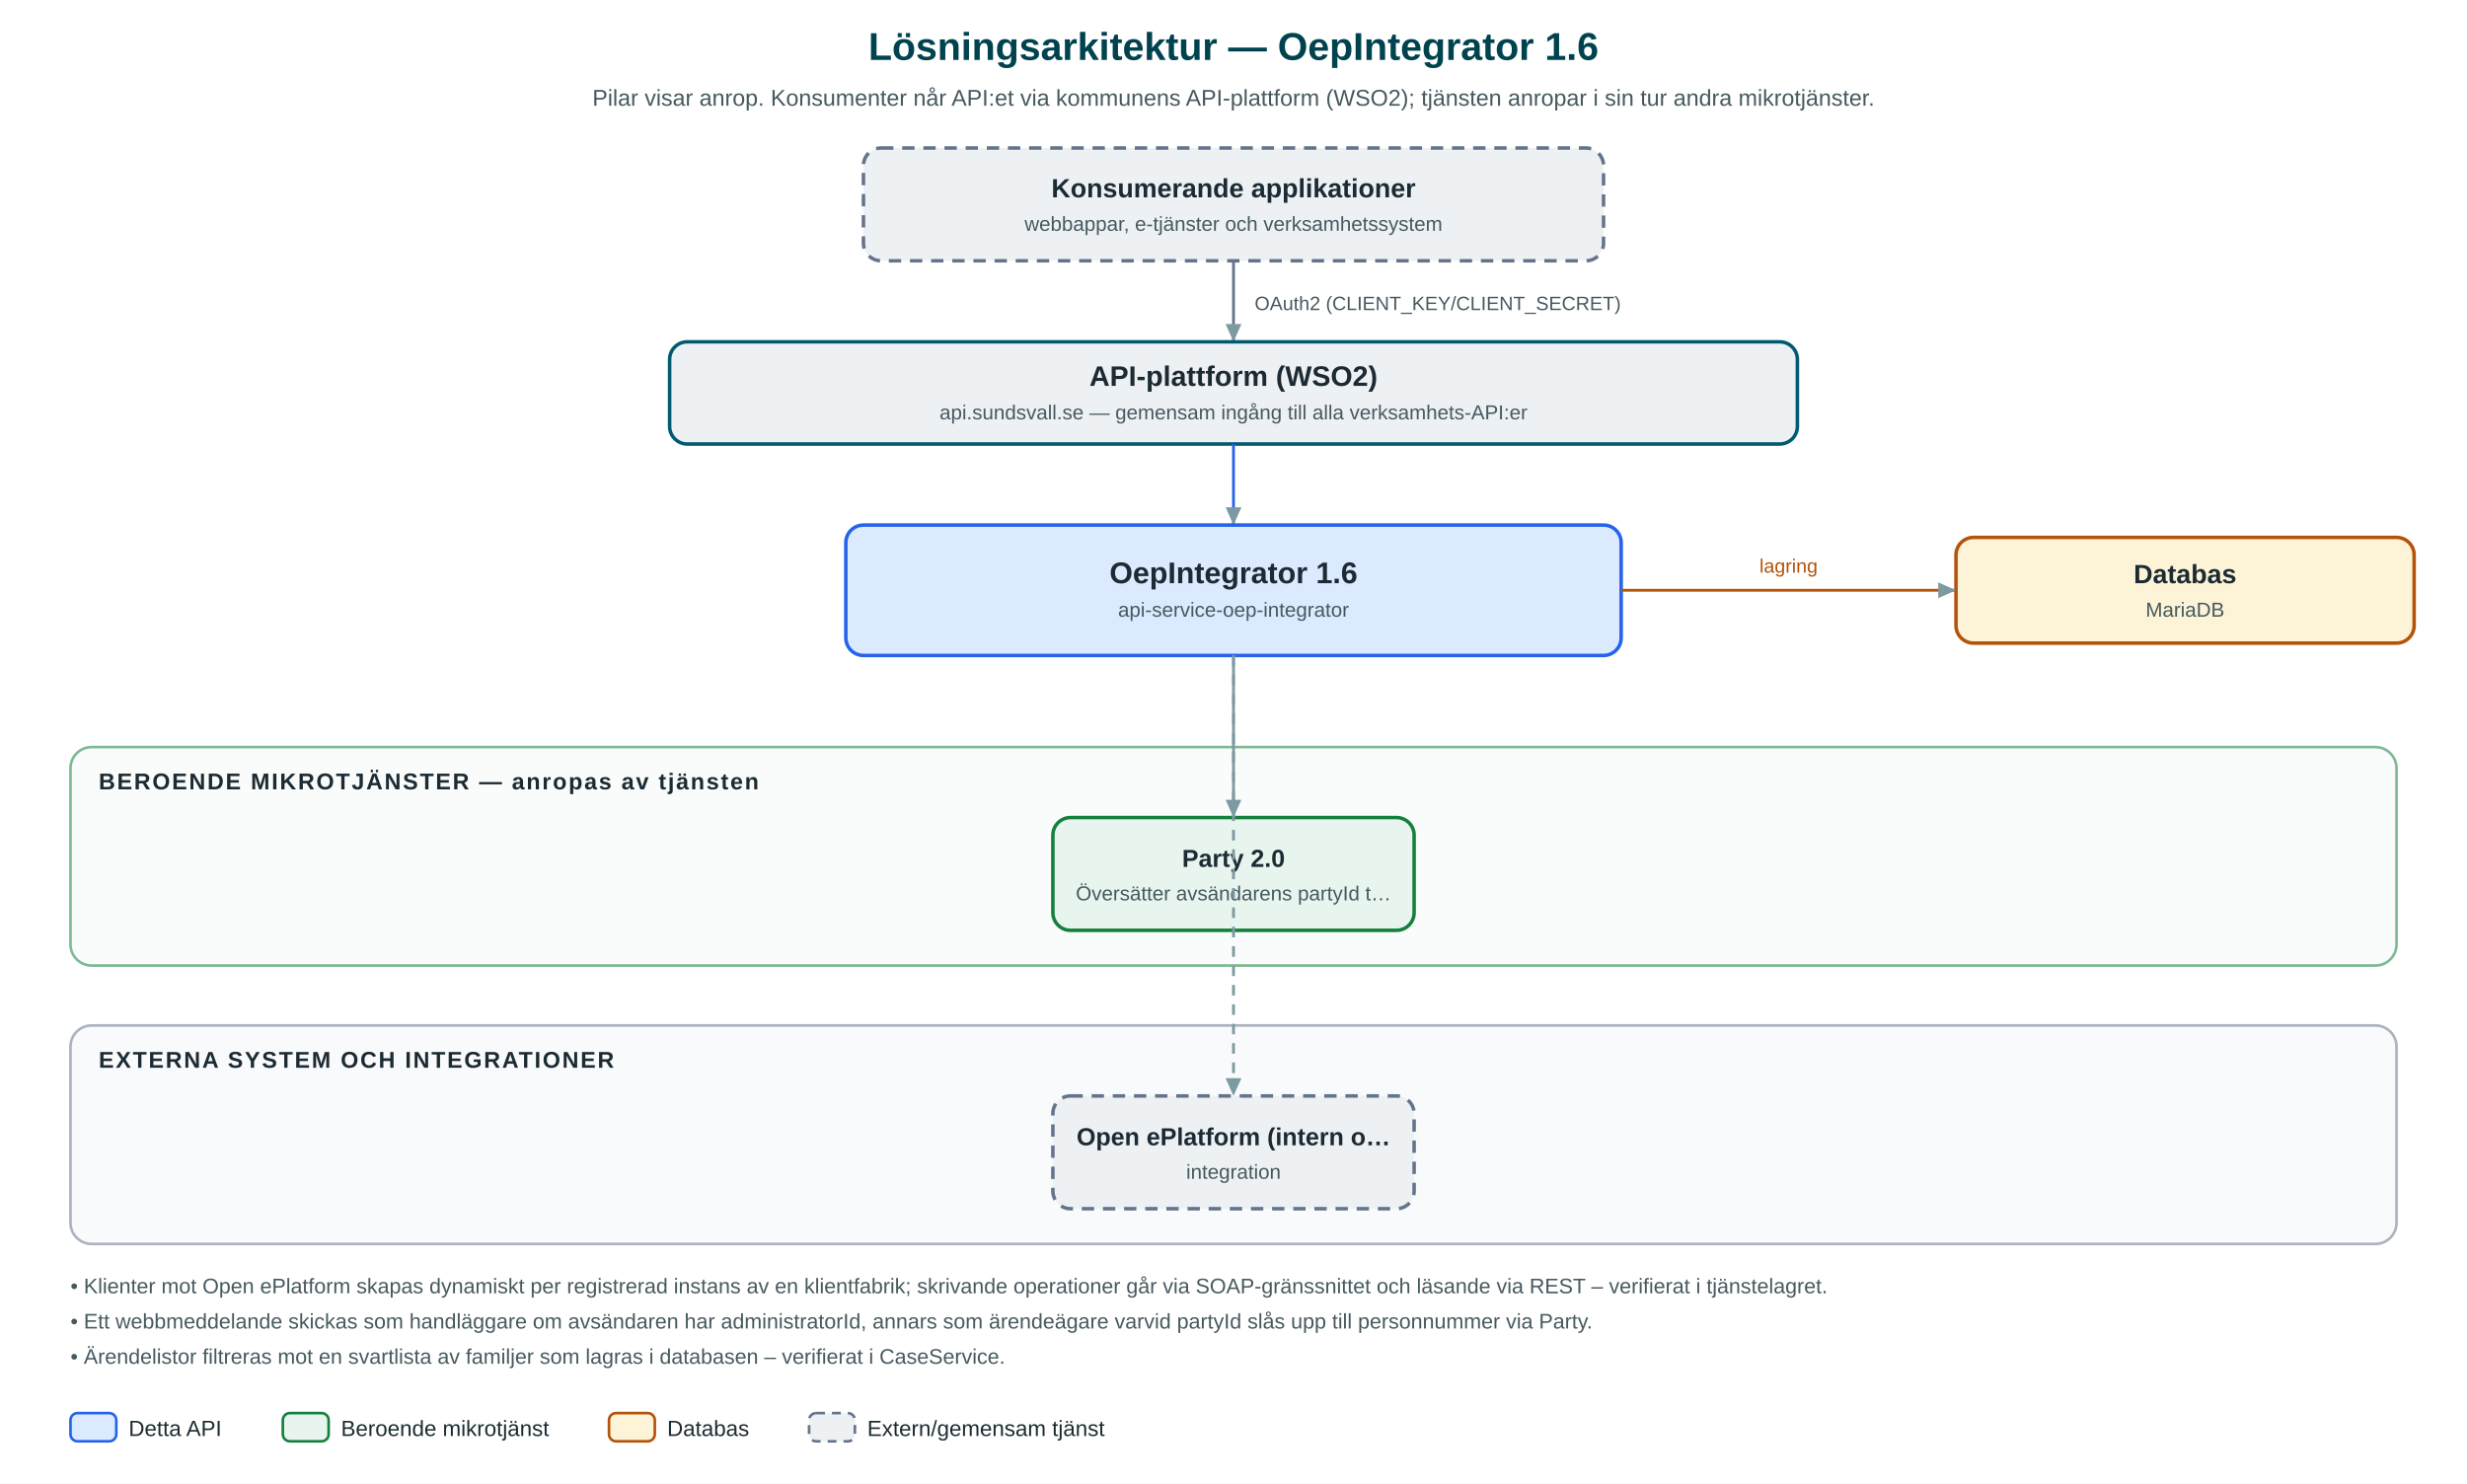
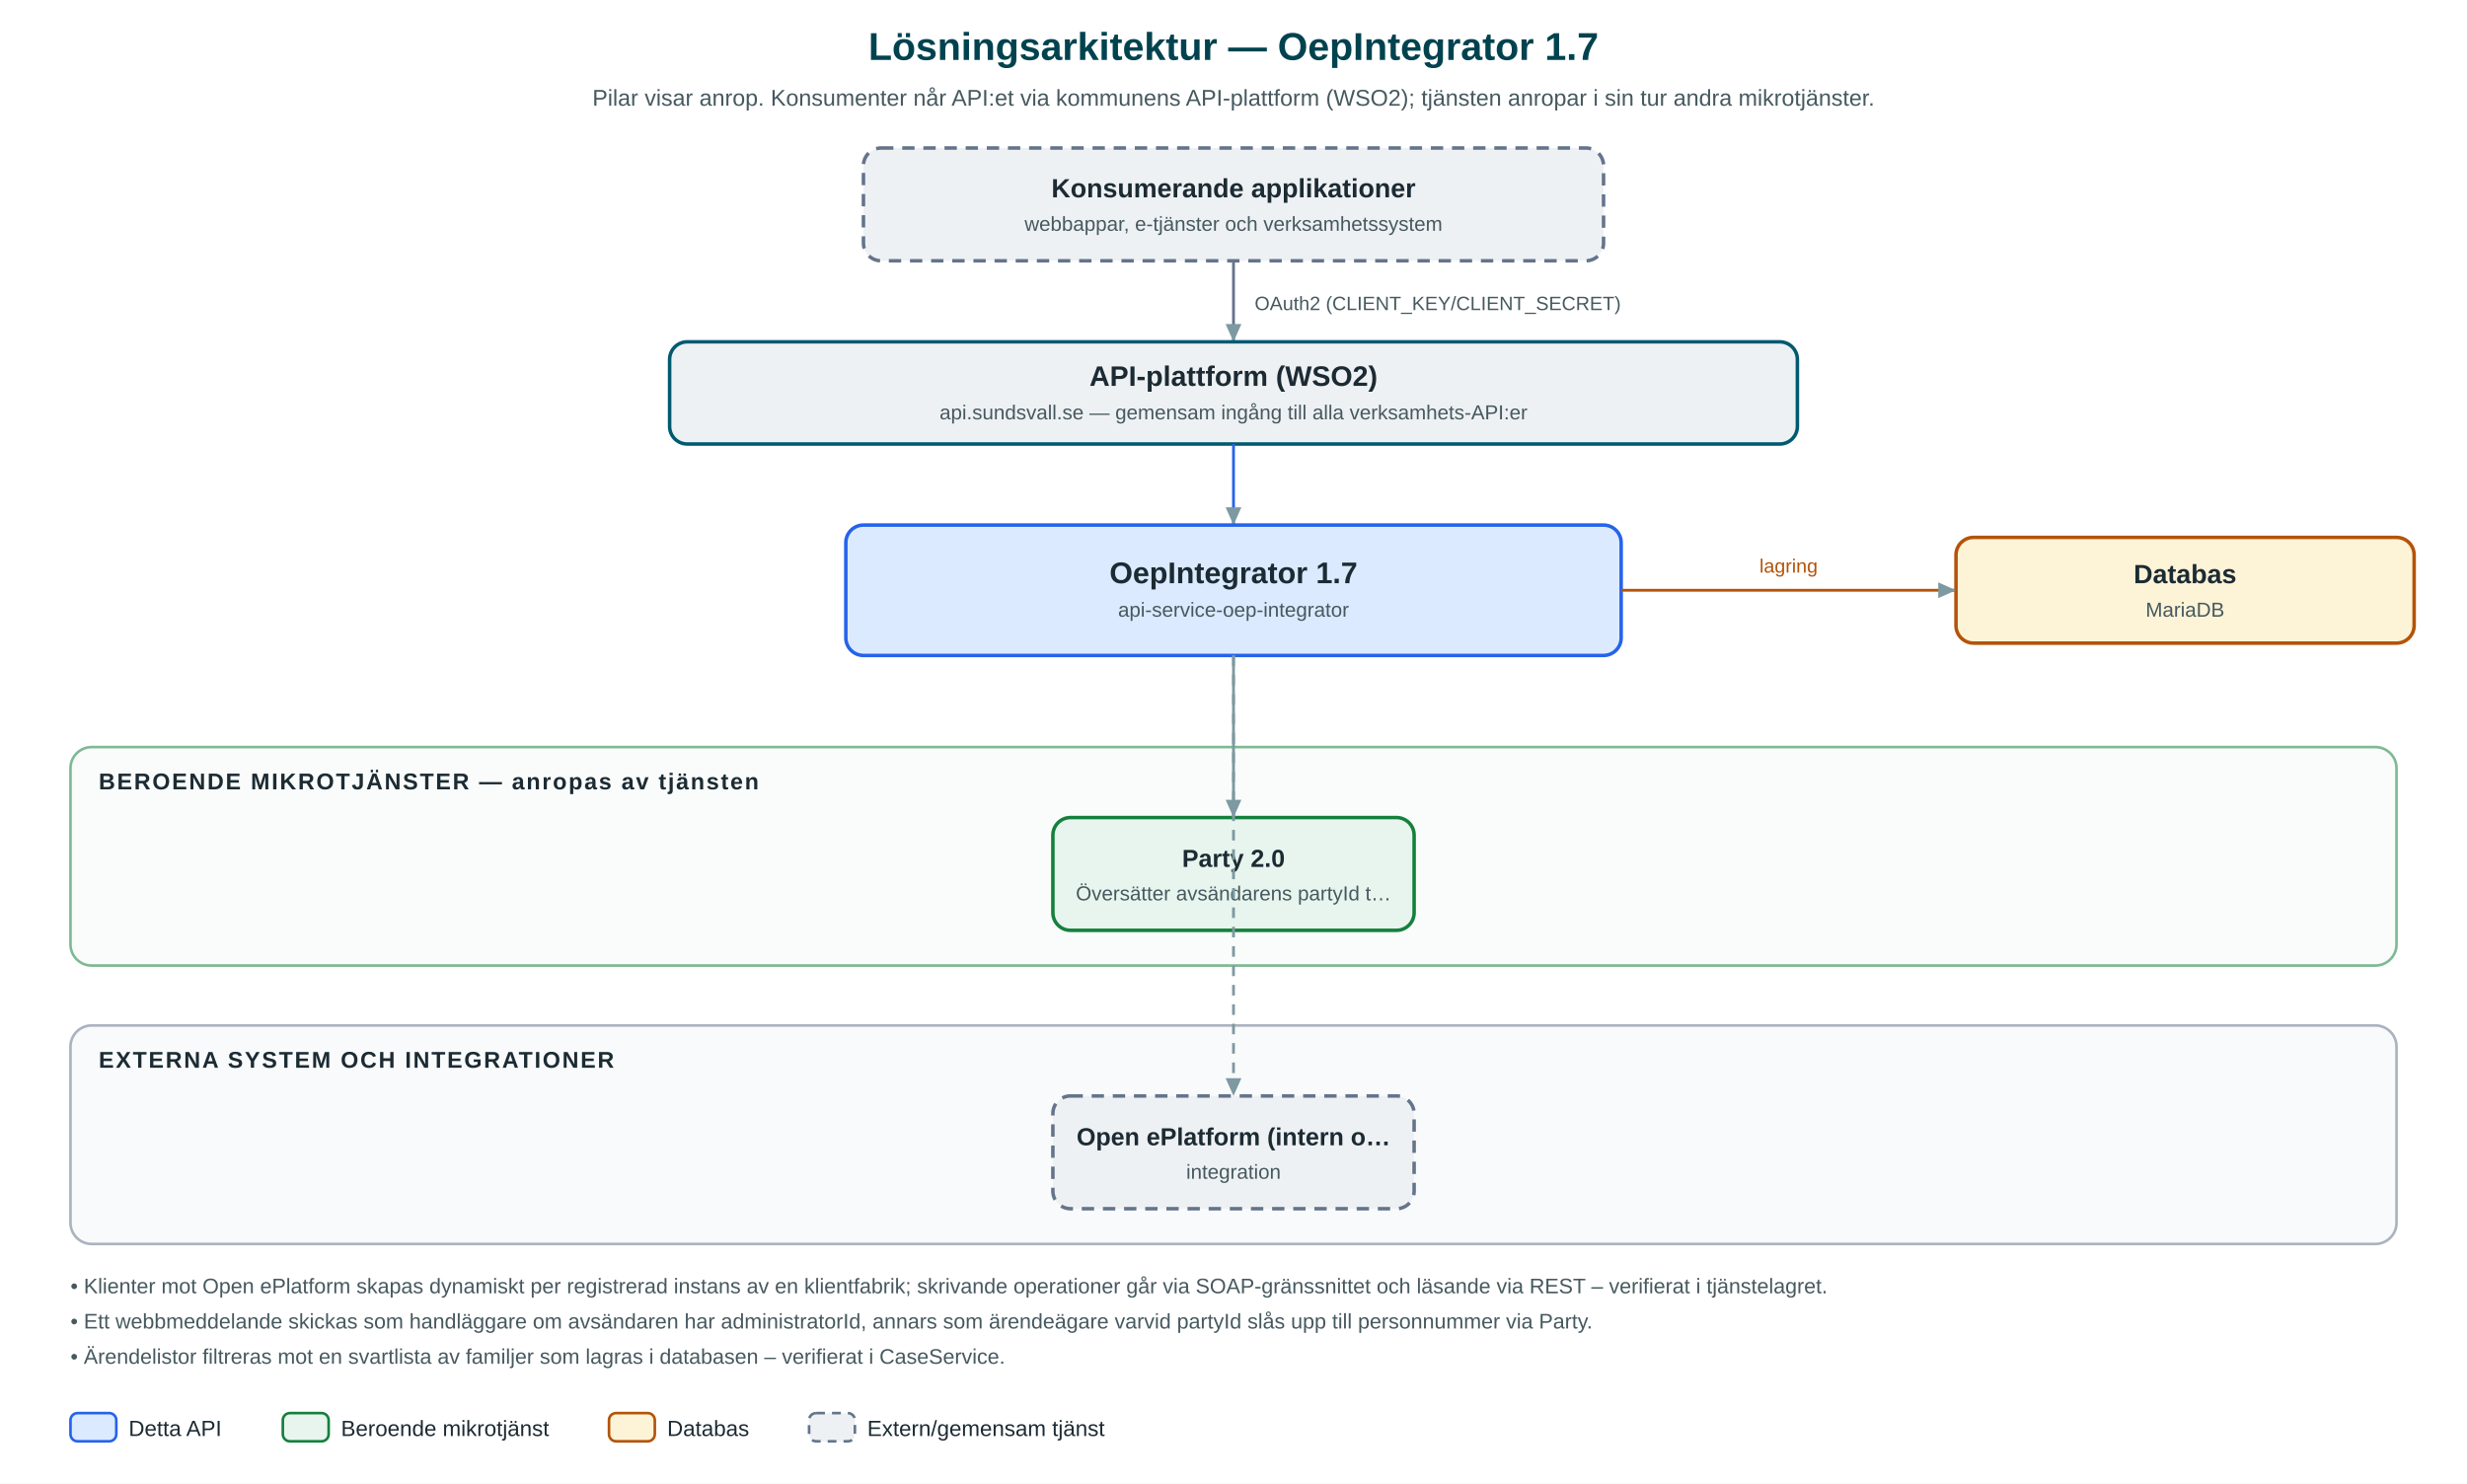
- <svg xmlns="http://www.w3.org/2000/svg" viewBox="0 0 1400 842" font-family="Segoe UI, Helvetica Neue, Arial, sans-serif" role="img" aria-label="Arkitekturdiagram för OepIntegrator 1.6">
+ <svg xmlns="http://www.w3.org/2000/svg" viewBox="0 0 1400 842" font-family="Segoe UI, Helvetica Neue, Arial, sans-serif" role="img" aria-label="Arkitekturdiagram för OepIntegrator 1.7">
  <defs>
    <marker id="arr" viewBox="0 0 10 10" refX="9" refY="5" markerWidth="7" markerHeight="7" orient="auto-start-reverse">
      <path d="M 0 1 L 9 5 L 0 9 z" fill="#7d99a1" />
    </marker>
  </defs>
  <rect width="1400" height="842" fill="#ffffff" />
-   <text x="700.0" y="34" text-anchor="middle" font-size="22" font-weight="bold" fill="#00434f">Lösningsarkitektur — OepIntegrator 1.6</text>
+   <text x="700.0" y="34" text-anchor="middle" font-size="22" font-weight="bold" fill="#00434f">Lösningsarkitektur — OepIntegrator 1.7</text>
  <text x="700.0" y="60" text-anchor="middle" font-size="13" fill="#46595f">Pilar visar anrop. Konsumenter når API:et via kommunens API-plattform (WSO2); tjänsten anropar i sin tur andra mikrotjänster.</text>
  <rect x="490.0" y="84" rx="10" width="420" height="64" fill="#eef1f4" stroke="#64748b" stroke-width="2" stroke-dasharray="7,5" />
  <text x="700.0" y="112.0" text-anchor="middle" font-size="15" font-weight="bold" fill="#1c2b33">Konsumerande applikationer</text>
  <text x="700.0" y="131.0" text-anchor="middle" font-size="11.5" fill="#46595f">webbappar, e-tjänster och verksamhetssystem</text>
  <path d="M 700.0 148 L 700.0 194" fill="none" stroke="#64748b" stroke-width="1.6" marker-end="url(#arr)" />
  <text x="712.0" y="176" font-size="11" fill="#46595f">OAuth2 (CLIENT_KEY/CLIENT_SECRET)</text>
  <rect x="380.0" y="194" rx="10" width="640" height="58" fill="#eef1f4" stroke="#005a70" stroke-width="2" />
  <text x="700.0" y="219.0" text-anchor="middle" font-size="16" font-weight="bold" fill="#1c2b33">API-plattform (WSO2)</text>
  <text x="700.0" y="238.0" text-anchor="middle" font-size="11.5" fill="#46595f">api.sundsvall.se — gemensam ingång till alla verksamhets-API:er</text>
  <path d="M 700.0 252 L 700.0 298" fill="none" stroke="#2563eb" stroke-width="1.6" marker-end="url(#arr)" />
  <rect x="480.0" y="298" rx="10" width="440" height="74" fill="#dbeafe" stroke="#2563eb" stroke-width="2" />
-   <text x="700.0" y="331.0" text-anchor="middle" font-size="17" font-weight="bold" fill="#1c2b33">OepIntegrator 1.6</text>
+   <text x="700.0" y="331.0" text-anchor="middle" font-size="17" font-weight="bold" fill="#1c2b33">OepIntegrator 1.7</text>
  <text x="700.0" y="350.0" text-anchor="middle" font-size="11.5" fill="#46595f">api-service-oep-integrator</text>
  <rect x="1110" y="305" rx="10" width="260" height="60" fill="#fdf3d7" stroke="#b45309" stroke-width="2" />
  <text x="1240.0" y="331.0" text-anchor="middle" font-size="15" font-weight="bold" fill="#1c2b33">Databas</text>
  <text x="1240.0" y="350.0" text-anchor="middle" font-size="11.5" fill="#46595f">MariaDB</text>
  <path d="M 920.0 335.0 L 1110 335.0" fill="none" stroke="#b45309" stroke-width="1.6" marker-end="url(#arr)" />
  <text x="1015.0" y="325.0" text-anchor="middle" font-size="11" fill="#b45309">lagring</text>
  <rect x="40" y="424" rx="12" width="1320" height="124" fill="#f4faf6" stroke="#15803d" stroke-width="1.5" opacity="0.55" />
  <text x="56" y="448" font-size="13" font-weight="bold" letter-spacing="1" fill="#1c2b33">BEROENDE MIKROTJÄNSTER — anropas av tjänsten</text>
  <rect x="597.5" y="464" rx="10" width="205" height="64" fill="#e8f5ee" stroke="#15803d" stroke-width="2" />
  <text x="700.0" y="492.0" text-anchor="middle" font-size="14" font-weight="bold" fill="#1c2b33">Party 2.0</text>
  <text x="700.0" y="511.0" text-anchor="middle" font-size="11.5" fill="#46595f">Översätter avsändarens partyId t…</text>
  <path d="M 700.0 372 C 700.0 418.0, 700.0 418.0, 700.0 464" fill="none" stroke="#7d99a1" stroke-width="1.6" marker-end="url(#arr)" />
  <rect x="40" y="582" rx="12" width="1320" height="124" fill="#f4f5f7" stroke="#64748b" stroke-width="1.5" opacity="0.55" />
  <text x="56" y="606" font-size="13" font-weight="bold" letter-spacing="1" fill="#1c2b33">EXTERNA SYSTEM OCH INTEGRATIONER</text>
  <rect x="597.5" y="622" rx="10" width="205" height="64" fill="#eef1f4" stroke="#64748b" stroke-width="2" stroke-dasharray="7,5" />
  <text x="700.0" y="650.0" text-anchor="middle" font-size="14" font-weight="bold" fill="#1c2b33">Open ePlatform (intern o…</text>
  <text x="700.0" y="669.0" text-anchor="middle" font-size="11.5" fill="#46595f">integration</text>
  <path d="M 700.0 372 C 700.0 497.0, 700.0 497.0, 700.0 622" fill="none" stroke="#7d99a1" stroke-width="1.6" stroke-dasharray="6,5" marker-end="url(#arr)" />
  <text x="40" y="734" font-size="12" fill="#46595f">• Klienter mot Open ePlatform skapas dynamiskt per registrerad instans av en klientfabrik; skrivande operationer går via SOAP-gränssnittet och läsande via REST – verifierat i tjänstelagret.</text>
  <text x="40" y="754" font-size="12" fill="#46595f">• Ett webbmeddelande skickas som handläggare om avsändaren har administratorId, annars som ärendeägare varvid partyId slås upp till personnummer via Party.</text>
  <text x="40" y="774" font-size="12" fill="#46595f">• Ärendelistor filtreras mot en svartlista av familjer som lagras i databasen – verifierat i CaseService.</text>
  <rect x="40" y="802" width="26" height="16" rx="4" fill="#dbeafe" stroke="#2563eb" stroke-width="1.5" />
  <text x="73" y="815" font-size="12.5" fill="#1c2b33">Detta API</text>
  <rect x="160.5" y="802" width="26" height="16" rx="4" fill="#e8f5ee" stroke="#15803d" stroke-width="1.5" />
  <text x="193.5" y="815" font-size="12.5" fill="#1c2b33">Beroende mikrotjänst</text>
  <rect x="345.6" y="802" width="26" height="16" rx="4" fill="#fdf3d7" stroke="#b45309" stroke-width="1.5" />
  <text x="378.6" y="815" font-size="12.5" fill="#1c2b33">Databas</text>
  <rect x="459.15" y="802" width="26" height="16" rx="4" fill="#eef1f4" stroke="#64748b" stroke-width="1.5" stroke-dasharray="5,4" />
  <text x="492.15" y="815" font-size="12.5" fill="#1c2b33">Extern/gemensam tjänst</text>
</svg>
